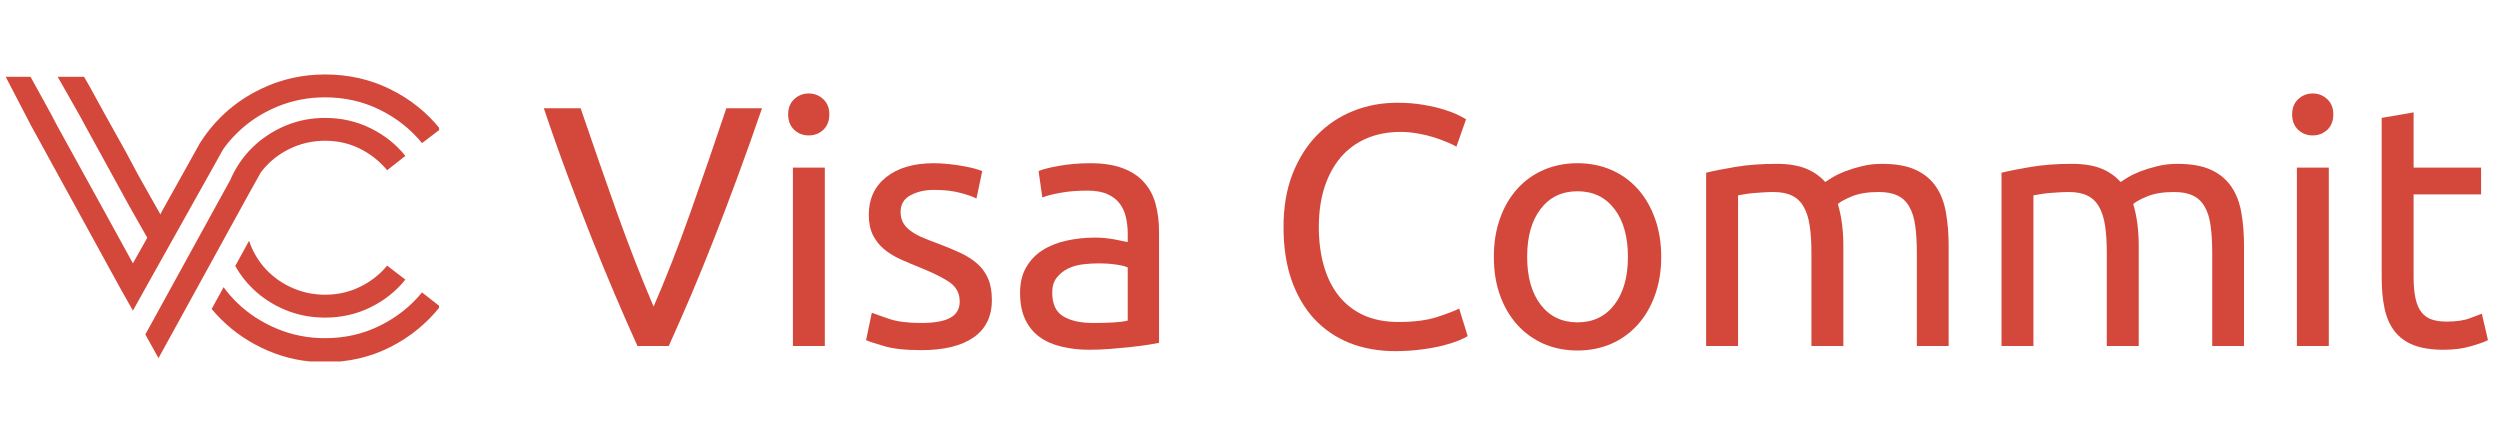
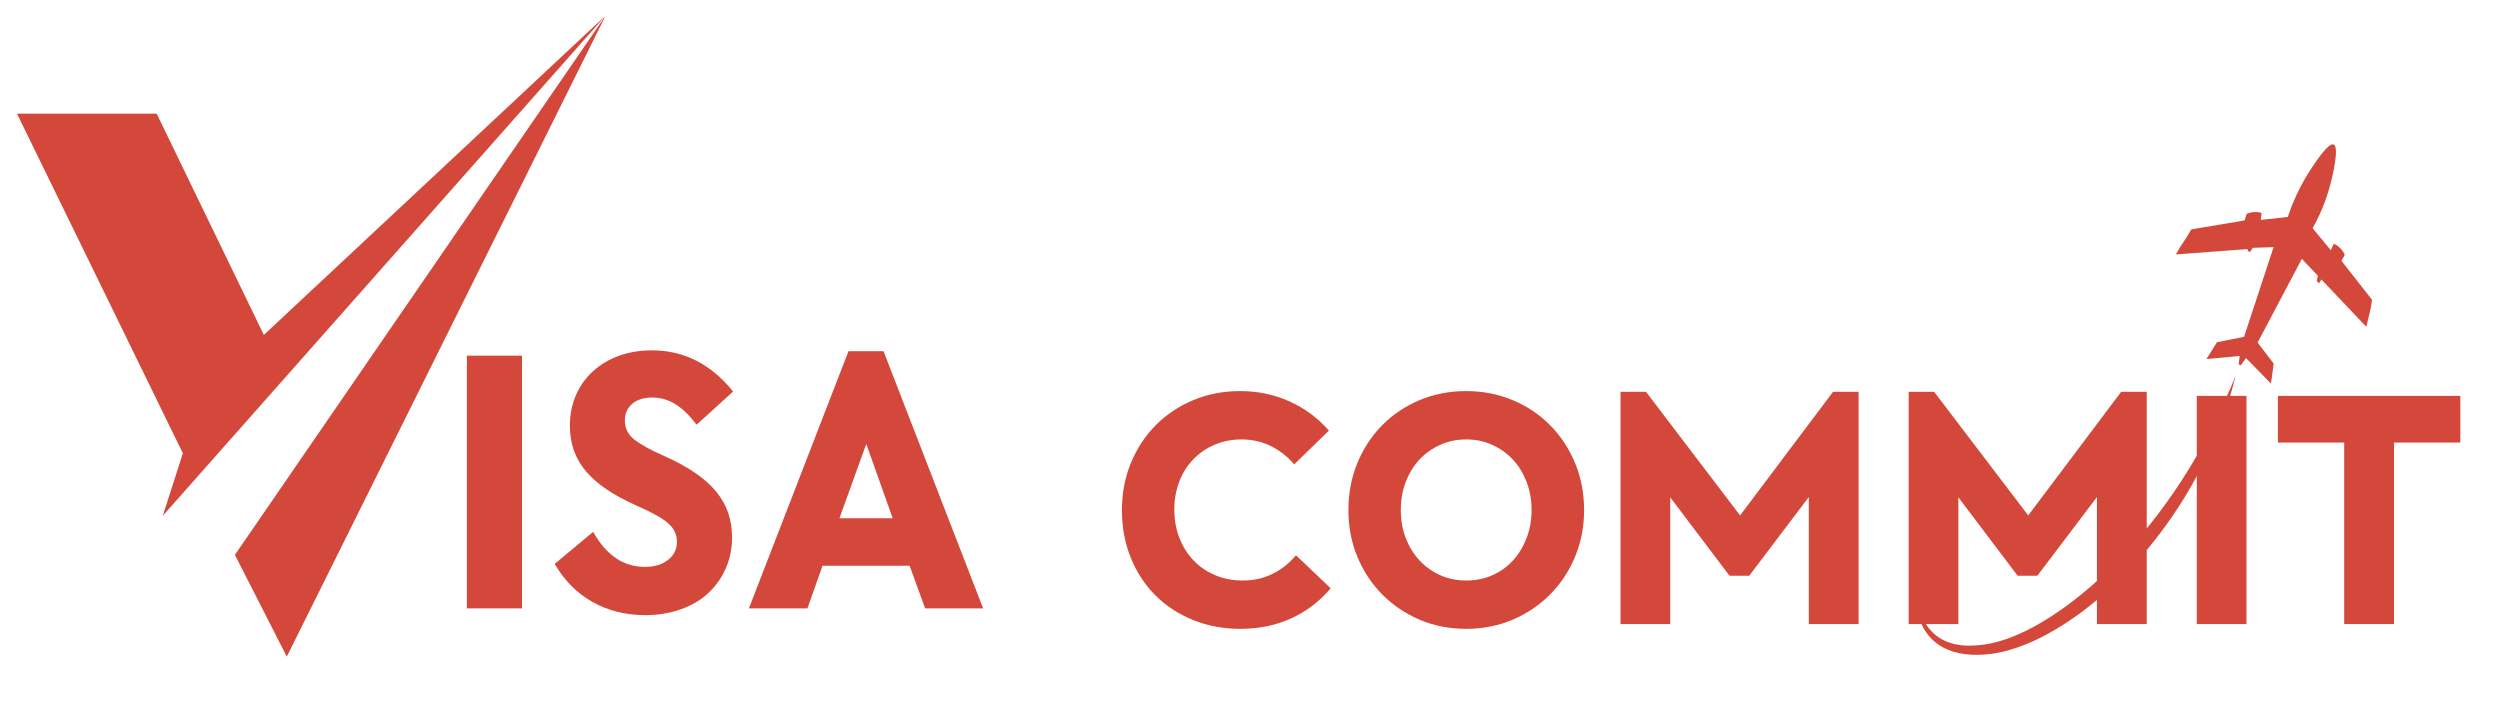
- <svg xmlns="http://www.w3.org/2000/svg" width="416" zoomAndPan="magnify" viewBox="0 0 312 54.75" height="73" preserveAspectRatio="xMidYMid meet" version="1.0">
+ <svg xmlns="http://www.w3.org/2000/svg" width="501" zoomAndPan="magnify" viewBox="0 0 375.75 108.75" height="145" preserveAspectRatio="xMidYMid meet" version="1.0">
  <defs>
    <g />
-     <clipPath id="ecd6223799">
-       <path d="M 0.711 9.293 L 54.797 9.293 L 54.797 45.109 L 0.711 45.109 Z M 0.711 9.293 " clip-rule="nonzero" />
+     <clipPath id="9b250f70ca">
+       <path d="M 2.551 2.316 L 90.848 2.316 L 90.848 78 L 2.551 78 Z M 2.551 2.316 " clip-rule="nonzero" />
+     </clipPath>
+     <clipPath id="894ce53947">
+       <path d="M 35 2.316 L 90.848 2.316 L 90.848 98.844 L 35 98.844 Z M 35 2.316 " clip-rule="nonzero" />
+     </clipPath>
+     <clipPath id="6dee536e70">
+       <path d="M 327 21 L 357 21 L 357 58 L 327 58 Z M 327 21 " clip-rule="nonzero" />
+     </clipPath>
+     <clipPath id="2d3d0a6ccd">
+       <path d="M 289.996 101.203 L 275.926 37.641 L 351.176 20.984 L 365.246 84.547 Z M 289.996 101.203 " clip-rule="nonzero" />
+     </clipPath>
+     <clipPath id="db3458460e">
+       <path d="M 365.484 84.496 L 351.418 20.934 L 276.164 37.59 L 290.234 101.152 Z M 365.484 84.496 " clip-rule="nonzero" />
+     </clipPath>
+     <clipPath id="a8e07a9a92">
+       <path d="M 287 56 L 337 56 L 337 99 L 287 99 Z M 287 56 " clip-rule="nonzero" />
+     </clipPath>
+     <clipPath id="a8fe92cfcb">
+       <path d="M 289.996 101.203 L 275.926 37.641 L 351.176 20.984 L 365.246 84.547 Z M 289.996 101.203 " clip-rule="nonzero" />
+     </clipPath>
+     <clipPath id="9d1d65b4aa">
+       <path d="M 365.484 84.496 L 351.418 20.934 L 276.164 37.59 L 290.234 101.152 Z M 365.484 84.496 " clip-rule="nonzero" />
    </clipPath>
  </defs>
-   <g clip-path="url(#ecd6223799)">
-     <path fill="#d4483b" d="M 54.945 16.117 L 54.895 16.164 L 52.668 17.859 C 51.25 16.117 49.492 14.73 47.395 13.695 C 45.297 12.664 43.023 12.148 40.57 12.148 C 39.566 12.148 38.594 12.234 37.645 12.41 C 36.578 12.609 35.543 12.914 34.543 13.332 C 34.184 13.484 33.832 13.648 33.488 13.82 C 32.035 14.547 30.742 15.469 29.609 16.578 C 28.957 17.211 28.371 17.895 27.852 18.629 L 26.211 21.562 L 22.281 28.582 L 18.234 35.812 L 16.586 38.766 L 15.137 36.203 L 3.906 15.73 L 0.711 9.582 L 3.809 9.582 L 6.422 14.324 L 7.102 15.633 L 13.344 26.957 L 16.586 32.863 L 18.379 29.668 L 16.152 25.746 L 10.391 15.246 L 10.055 14.617 L 7.199 9.582 L 10.488 9.582 L 11.215 10.84 L 12.91 13.938 L 15.715 18.973 L 17.266 21.875 L 20.023 26.766 L 20.121 26.523 L 23.973 19.617 L 24.332 18.973 L 24.941 17.875 C 25.703 16.66 26.598 15.551 27.621 14.543 C 28.867 13.324 30.27 12.301 31.832 11.469 C 32.355 11.188 32.895 10.934 33.453 10.699 C 34.156 10.402 34.871 10.156 35.598 9.953 C 36.848 9.609 38.137 9.398 39.469 9.324 C 39.832 9.305 40.199 9.293 40.57 9.293 C 43.508 9.293 46.215 9.906 48.699 11.133 C 51.184 12.359 53.266 14.02 54.945 16.117 Z M 31.52 36.008 C 32.68 37.137 34.035 38.023 35.586 38.668 C 37.133 39.316 38.793 39.637 40.57 39.637 C 42.602 39.637 44.492 39.211 46.234 38.355 C 47.977 37.5 49.426 36.348 50.59 34.895 L 48.312 33.152 C 47.41 34.25 46.289 35.129 44.949 35.789 C 43.609 36.449 42.148 36.781 40.57 36.781 C 39.215 36.781 37.934 36.531 36.723 36.031 C 35.512 35.531 34.457 34.848 33.551 33.977 C 32.648 33.105 31.938 32.09 31.422 30.926 C 31.293 30.637 31.184 30.344 31.086 30.047 L 29.359 33.191 C 29.941 34.238 30.664 35.176 31.52 36.008 Z M 54.895 38.234 L 52.668 36.492 C 51.25 38.234 49.492 39.621 47.395 40.652 C 45.297 41.688 43.023 42.203 40.57 42.203 C 38.441 42.203 36.434 41.809 34.547 41.016 C 32.656 40.227 31.012 39.152 29.609 37.797 C 28.98 37.191 28.414 36.539 27.906 35.84 L 26.414 38.559 C 26.793 39.016 27.199 39.457 27.625 39.879 C 29.285 41.523 31.23 42.824 33.457 43.773 C 35.684 44.727 38.055 45.203 40.57 45.203 C 43.508 45.203 46.219 44.574 48.703 43.316 C 51.188 42.059 53.266 40.363 54.945 38.234 Z M 46.23 15.996 C 44.488 15.141 42.602 14.715 40.57 14.715 C 38.898 14.715 37.328 15.008 35.859 15.594 C 35.766 15.629 35.676 15.668 35.586 15.703 C 34.035 16.367 32.68 17.262 31.52 18.391 C 30.938 18.957 30.414 19.574 29.957 20.242 C 29.504 20.898 29.113 21.605 28.785 22.359 C 28.773 22.383 28.766 22.402 28.758 22.426 L 25.18 28.93 L 23.113 32.691 L 18.137 41.742 L 19.781 44.695 L 24.594 35.945 L 26.25 32.93 L 28.039 29.676 L 30.77 24.707 L 31.277 23.793 L 32.566 21.488 C 32.863 21.094 33.191 20.723 33.555 20.375 C 34.457 19.504 35.512 18.82 36.723 18.316 C 37.934 17.816 39.215 17.566 40.57 17.566 C 42.152 17.566 43.602 17.898 44.926 18.559 C 46.25 19.223 47.379 20.117 48.316 21.246 L 50.59 19.453 C 49.426 18.004 47.973 16.852 46.23 15.996 Z M 46.23 15.996 " fill-opacity="1" fill-rule="nonzero" />
-   </g>
  <g fill="#d4483b" fill-opacity="1">
-     <g transform="translate(67.44588, 43.18144)">
+     <g transform="translate(65.92248, 91.43892)">
      <g>
-         <path d="M 27.656 -29.672 C 26.57 -26.523 25.535 -23.617 24.547 -20.953 C 23.566 -18.285 22.602 -15.754 21.656 -13.359 C 20.719 -10.961 19.785 -8.672 18.859 -6.484 C 17.93 -4.305 16.984 -2.145 16.016 0 L 12.109 0 C 11.141 -2.145 10.191 -4.305 9.266 -6.484 C 8.336 -8.672 7.395 -10.961 6.438 -13.359 C 5.488 -15.754 4.516 -18.285 3.516 -20.953 C 2.516 -23.617 1.484 -26.523 0.422 -29.672 L 5.016 -29.672 C 6.555 -25.16 8.066 -20.82 9.547 -16.656 C 11.035 -12.488 12.562 -8.578 14.125 -4.922 C 15.695 -8.547 17.223 -12.445 18.703 -16.625 C 20.191 -20.812 21.691 -25.16 23.203 -29.672 Z M 27.656 -29.672 " />
+         <path d="M 4.25 -37.984 L 12.531 -37.984 L 12.531 0 L 4.25 0 Z M 4.25 -37.984 " />
      </g>
    </g>
  </g>
  <g fill="#d4483b" fill-opacity="1">
-     <g transform="translate(95.53201, 43.18144)">
+     <g transform="translate(82.52784, 91.43892)">
      <g>
-         <path d="M 7.406 0 L 3.422 0 L 3.422 -22.266 L 7.406 -22.266 Z M 5.391 -26.281 C 4.68 -26.281 4.078 -26.516 3.578 -26.984 C 3.078 -27.461 2.828 -28.102 2.828 -28.906 C 2.828 -29.695 3.078 -30.328 3.578 -30.797 C 4.078 -31.273 4.68 -31.516 5.391 -31.516 C 6.109 -31.516 6.719 -31.273 7.219 -30.797 C 7.719 -30.328 7.969 -29.695 7.969 -28.906 C 7.969 -28.102 7.719 -27.461 7.219 -26.984 C 6.719 -26.516 6.109 -26.281 5.391 -26.281 Z M 5.391 -26.281 " />
+         <path d="M 14.453 1.016 C 11.504 1.016 8.859 0.352 6.516 -0.969 C 4.172 -2.289 2.281 -4.195 0.844 -6.688 L 6.625 -11.5 C 8.594 -7.988 11.188 -6.234 14.406 -6.234 C 15.832 -6.234 16.988 -6.582 17.875 -7.281 C 18.77 -7.977 19.219 -8.895 19.219 -10.031 C 19.219 -11.094 18.781 -12.008 17.906 -12.781 C 17.039 -13.551 15.473 -14.43 13.203 -15.422 C 9.691 -16.973 7.133 -18.703 5.531 -20.609 C 3.926 -22.516 3.125 -24.789 3.125 -27.438 C 3.125 -29.102 3.426 -30.633 4.031 -32.031 C 4.633 -33.426 5.484 -34.625 6.578 -35.625 C 7.672 -36.625 8.973 -37.398 10.484 -37.953 C 11.992 -38.504 13.656 -38.781 15.469 -38.781 C 20.27 -38.781 24.332 -36.719 27.656 -32.594 L 22.172 -27.609 C 21.109 -29.004 20.047 -30.031 18.984 -30.688 C 17.93 -31.352 16.758 -31.688 15.469 -31.688 C 14.227 -31.688 13.238 -31.375 12.5 -30.75 C 11.758 -30.125 11.391 -29.285 11.391 -28.234 C 11.391 -27.055 11.879 -26.086 12.859 -25.328 C 13.848 -24.578 15.328 -23.77 17.297 -22.906 C 20.879 -21.312 23.473 -19.539 25.078 -17.594 C 26.691 -15.656 27.5 -13.363 27.5 -10.719 C 27.5 -8.977 27.176 -7.391 26.531 -5.953 C 25.883 -4.516 24.992 -3.273 23.859 -2.234 C 22.734 -1.203 21.363 -0.406 19.75 0.156 C 18.145 0.727 16.379 1.016 14.453 1.016 Z M 14.453 1.016 " />
      </g>
    </g>
  </g>
  <g fill="#d4483b" fill-opacity="1">
-     <g transform="translate(106.364, 43.18144)">
+     <g transform="translate(111.9981, 91.43892)">
      <g>
-         <path d="M 8.609 -2.875 C 10.234 -2.875 11.438 -3.086 12.219 -3.516 C 13.008 -3.941 13.406 -4.625 13.406 -5.562 C 13.406 -6.531 13.02 -7.301 12.25 -7.875 C 11.477 -8.445 10.207 -9.086 8.438 -9.797 C 7.582 -10.141 6.758 -10.488 5.969 -10.844 C 5.188 -11.207 4.508 -11.629 3.938 -12.109 C 3.363 -12.598 2.906 -13.188 2.562 -13.875 C 2.227 -14.562 2.062 -15.398 2.062 -16.391 C 2.062 -18.359 2.785 -19.922 4.234 -21.078 C 5.691 -22.234 7.676 -22.812 10.188 -22.812 C 10.812 -22.812 11.438 -22.773 12.062 -22.703 C 12.695 -22.641 13.285 -22.555 13.828 -22.453 C 14.367 -22.359 14.848 -22.254 15.266 -22.141 C 15.68 -22.023 16 -21.922 16.219 -21.828 L 15.5 -18.406 C 15.07 -18.633 14.398 -18.867 13.484 -19.109 C 12.566 -19.359 11.469 -19.484 10.188 -19.484 C 9.07 -19.484 8.098 -19.258 7.266 -18.812 C 6.441 -18.375 6.031 -17.68 6.031 -16.734 C 6.031 -16.254 6.125 -15.828 6.312 -15.453 C 6.5 -15.086 6.785 -14.754 7.172 -14.453 C 7.555 -14.148 8.035 -13.867 8.609 -13.609 C 9.18 -13.359 9.863 -13.086 10.656 -12.797 C 11.719 -12.398 12.66 -12.008 13.484 -11.625 C 14.316 -11.238 15.023 -10.785 15.609 -10.266 C 16.191 -9.754 16.641 -9.133 16.953 -8.406 C 17.266 -7.688 17.422 -6.797 17.422 -5.734 C 17.422 -3.68 16.656 -2.125 15.125 -1.062 C 13.602 -0.008 11.43 0.516 8.609 0.516 C 6.641 0.516 5.098 0.348 3.984 0.016 C 2.867 -0.305 2.113 -0.555 1.719 -0.734 L 2.438 -4.156 C 2.895 -3.977 3.625 -3.719 4.625 -3.375 C 5.625 -3.039 6.953 -2.875 8.609 -2.875 Z M 8.609 -2.875 " />
+         <path d="M 15.531 -38.656 L 20.797 -38.656 L 35.766 0 L 27.047 0 L 24.719 -6.406 L 11.625 -6.406 L 9.359 0 L 0.562 0 Z M 22.172 -13.547 L 18.203 -24.719 L 14.172 -13.547 Z M 22.172 -13.547 " />
+       </g>
+     </g>
+   </g>
+   <g clip-path="url(#9b250f70ca)">
+     <path fill="#d4483b" d="M 2.555 17.086 L 27.484 68.125 L 24.469 77.523 L 91.043 2.316 L 39.656 50.34 L 23.551 17.086 Z M 2.555 17.086 " fill-opacity="1" fill-rule="evenodd" />
+   </g>
+   <g clip-path="url(#894ce53947)">
+     <path fill="#d4483b" d="M 91.043 2.316 L 35.305 83.398 L 43.105 98.691 Z M 91.043 2.316 " fill-opacity="1" fill-rule="evenodd" />
+   </g>
+   <g fill="#d4483b" fill-opacity="1">
+     <g transform="translate(166.8299, 93.79628)">
+       <g>
+         <path d="M 19.609 0.719 C 17.047 0.719 14.672 0.273 12.484 -0.609 C 10.305 -1.492 8.422 -2.727 6.828 -4.312 C 5.242 -5.906 4.008 -7.789 3.125 -9.969 C 2.238 -12.156 1.797 -14.531 1.797 -17.094 C 1.797 -19.656 2.242 -22.023 3.141 -24.203 C 4.047 -26.391 5.289 -28.285 6.875 -29.891 C 8.469 -31.492 10.348 -32.75 12.516 -33.656 C 14.68 -34.562 17.023 -35.016 19.547 -35.016 C 22.211 -35.016 24.688 -34.5 26.969 -33.469 C 29.258 -32.445 31.238 -30.984 32.906 -29.078 L 27.688 -24 C 26.695 -25.164 25.531 -26.082 24.188 -26.75 C 22.844 -27.414 21.367 -27.75 19.766 -27.75 C 18.297 -27.75 16.945 -27.484 15.719 -26.953 C 14.488 -26.422 13.422 -25.688 12.516 -24.75 C 11.609 -23.812 10.906 -22.691 10.406 -21.391 C 9.914 -20.098 9.672 -18.703 9.672 -17.203 C 9.672 -15.66 9.926 -14.238 10.438 -12.938 C 10.945 -11.645 11.656 -10.52 12.562 -9.562 C 13.469 -8.613 14.551 -7.875 15.812 -7.344 C 17.07 -6.812 18.457 -6.547 19.969 -6.547 C 21.602 -6.547 23.102 -6.883 24.469 -7.562 C 25.832 -8.25 26.992 -9.176 27.953 -10.344 L 33.172 -5.375 C 31.535 -3.426 29.562 -1.922 27.25 -0.859 C 24.945 0.191 22.398 0.719 19.609 0.719 Z M 19.609 0.719 " />
      </g>
    </g>
  </g>
  <g fill="#d4483b" fill-opacity="1">
-     <g transform="translate(125.4591, 43.18144)">
+     <g transform="translate(200.8708, 93.79628)">
      <g>
-         <path d="M 10.953 -2.875 C 11.898 -2.875 12.738 -2.895 13.469 -2.938 C 14.195 -2.977 14.801 -3.055 15.281 -3.172 L 15.281 -9.797 C 15 -9.941 14.535 -10.062 13.891 -10.156 C 13.242 -10.258 12.469 -10.312 11.562 -10.312 C 10.957 -10.312 10.316 -10.27 9.641 -10.188 C 8.973 -10.102 8.363 -9.926 7.812 -9.656 C 7.258 -9.383 6.797 -9.008 6.422 -8.531 C 6.047 -8.062 5.859 -7.441 5.859 -6.672 C 5.859 -5.242 6.316 -4.254 7.234 -3.703 C 8.148 -3.148 9.391 -2.875 10.953 -2.875 Z M 10.625 -22.812 C 12.219 -22.812 13.562 -22.602 14.656 -22.188 C 15.758 -21.781 16.645 -21.195 17.312 -20.438 C 17.988 -19.688 18.469 -18.789 18.75 -17.75 C 19.039 -16.707 19.188 -15.555 19.188 -14.297 L 19.188 -0.391 C 18.844 -0.328 18.363 -0.242 17.75 -0.141 C 17.133 -0.047 16.441 0.039 15.672 0.125 C 14.898 0.207 14.062 0.285 13.156 0.359 C 12.258 0.43 11.367 0.469 10.484 0.469 C 9.234 0.469 8.078 0.336 7.016 0.078 C 5.961 -0.172 5.051 -0.57 4.281 -1.125 C 3.508 -1.688 2.91 -2.422 2.484 -3.328 C 2.055 -4.242 1.844 -5.348 1.844 -6.641 C 1.844 -7.867 2.094 -8.922 2.594 -9.797 C 3.094 -10.68 3.77 -11.395 4.625 -11.938 C 5.477 -12.488 6.473 -12.891 7.609 -13.141 C 8.754 -13.398 9.957 -13.531 11.219 -13.531 C 11.613 -13.531 12.023 -13.508 12.453 -13.469 C 12.879 -13.426 13.285 -13.367 13.672 -13.297 C 14.055 -13.223 14.391 -13.156 14.672 -13.094 C 14.961 -13.039 15.164 -13 15.281 -12.969 L 15.281 -14.078 C 15.281 -14.734 15.207 -15.383 15.062 -16.031 C 14.926 -16.676 14.672 -17.25 14.297 -17.75 C 13.93 -18.25 13.426 -18.645 12.781 -18.938 C 12.133 -19.238 11.301 -19.391 10.281 -19.391 C 8.969 -19.391 7.816 -19.297 6.828 -19.109 C 5.848 -18.93 5.113 -18.738 4.625 -18.531 L 4.156 -21.828 C 4.664 -22.055 5.52 -22.273 6.719 -22.484 C 7.914 -22.703 9.219 -22.812 10.625 -22.812 Z M 10.625 -22.812 " />
+         <path d="M 19.5 0.719 C 16.977 0.719 14.641 0.258 12.484 -0.656 C 10.336 -1.582 8.469 -2.848 6.875 -4.453 C 5.289 -6.055 4.047 -7.941 3.141 -10.109 C 2.242 -12.273 1.797 -14.617 1.797 -17.141 C 1.797 -19.672 2.242 -22.023 3.141 -24.203 C 4.047 -26.391 5.289 -28.285 6.875 -29.891 C 8.469 -31.492 10.336 -32.75 12.484 -33.656 C 14.641 -34.562 16.977 -35.016 19.5 -35.016 C 21.988 -35.016 24.316 -34.562 26.484 -33.656 C 28.648 -32.75 30.523 -31.492 32.109 -29.891 C 33.703 -28.285 34.953 -26.391 35.859 -24.203 C 36.766 -22.023 37.219 -19.672 37.219 -17.141 C 37.219 -14.617 36.766 -12.273 35.859 -10.109 C 34.953 -7.941 33.703 -6.055 32.109 -4.453 C 30.523 -2.848 28.648 -1.582 26.484 -0.656 C 24.316 0.258 21.988 0.719 19.5 0.719 Z M 19.5 -6.547 C 20.938 -6.547 22.25 -6.812 23.438 -7.344 C 24.633 -7.875 25.664 -8.613 26.531 -9.562 C 27.406 -10.52 28.086 -11.645 28.578 -12.938 C 29.078 -14.238 29.328 -15.641 29.328 -17.141 C 29.328 -18.648 29.078 -20.051 28.578 -21.344 C 28.086 -22.645 27.406 -23.766 26.531 -24.703 C 25.664 -25.641 24.633 -26.379 23.438 -26.922 C 22.25 -27.473 20.938 -27.75 19.5 -27.75 C 18.07 -27.75 16.758 -27.473 15.562 -26.922 C 14.363 -26.379 13.328 -25.641 12.453 -24.703 C 11.586 -23.766 10.906 -22.645 10.406 -21.344 C 9.914 -20.051 9.672 -18.648 9.672 -17.141 C 9.672 -15.641 9.914 -14.238 10.406 -12.938 C 10.906 -11.645 11.586 -10.531 12.453 -9.594 C 13.328 -8.656 14.363 -7.91 15.562 -7.359 C 16.758 -6.816 18.07 -6.547 19.5 -6.547 Z M 19.5 -6.547 " />
      </g>
    </g>
  </g>
  <g fill="#d4483b" fill-opacity="1">
-     <g transform="translate(147.8082, 43.18144)">
-       <g />
-     </g>
-   </g>
-   <g fill="#d4483b" fill-opacity="1">
-     <g transform="translate(157.6982, 43.18144)">
+     <g transform="translate(239.7235, 93.79628)">
      <g>
-         <path d="M 16.438 0.641 C 14.352 0.641 12.453 0.301 10.734 -0.375 C 9.023 -1.062 7.555 -2.062 6.328 -3.375 C 5.109 -4.695 4.16 -6.316 3.484 -8.234 C 2.816 -10.16 2.484 -12.367 2.484 -14.859 C 2.484 -17.336 2.859 -19.539 3.609 -21.469 C 4.367 -23.395 5.391 -25.016 6.672 -26.328 C 7.961 -27.641 9.461 -28.641 11.172 -29.328 C 12.891 -30.016 14.719 -30.359 16.656 -30.359 C 17.883 -30.359 18.988 -30.27 19.969 -30.094 C 20.957 -29.926 21.812 -29.727 22.531 -29.5 C 23.258 -29.27 23.852 -29.039 24.312 -28.812 C 24.77 -28.582 25.086 -28.41 25.266 -28.297 L 24.062 -24.875 C 23.801 -25.039 23.426 -25.223 22.938 -25.422 C 22.457 -25.629 21.91 -25.832 21.297 -26.031 C 20.68 -26.227 20.008 -26.391 19.281 -26.516 C 18.562 -26.648 17.828 -26.719 17.078 -26.719 C 15.516 -26.719 14.102 -26.445 12.844 -25.906 C 11.582 -25.363 10.508 -24.578 9.625 -23.547 C 8.75 -22.516 8.07 -21.266 7.594 -19.797 C 7.125 -18.328 6.891 -16.68 6.891 -14.859 C 6.891 -13.086 7.098 -11.473 7.516 -10.016 C 7.93 -8.555 8.551 -7.305 9.375 -6.266 C 10.207 -5.223 11.242 -4.414 12.484 -3.844 C 13.723 -3.281 15.172 -3 16.828 -3 C 18.734 -3 20.316 -3.195 21.578 -3.594 C 22.836 -4 23.781 -4.359 24.406 -4.672 L 25.469 -1.234 C 25.27 -1.098 24.91 -0.922 24.391 -0.703 C 23.879 -0.492 23.238 -0.285 22.469 -0.078 C 21.707 0.117 20.812 0.285 19.781 0.422 C 18.75 0.566 17.633 0.641 16.438 0.641 Z M 16.438 0.641 " />
+         <path d="M 3.844 -34.906 L 7.672 -34.906 L 21.812 -16.328 L 35.781 -34.906 L 39.625 -34.906 L 39.625 0 L 32.141 0 L 32.141 -19.094 L 23.188 -7.266 L 20.219 -7.266 L 11.312 -19.047 L 11.312 0 L 3.844 0 Z M 3.844 -34.906 " />
      </g>
    </g>
  </g>
  <g fill="#d4483b" fill-opacity="1">
-     <g transform="translate(184.2431, 43.18144)">
+     <g transform="translate(283.0297, 93.79628)">
      <g>
-         <path d="M 23.078 -11.125 C 23.078 -9.363 22.816 -7.77 22.297 -6.344 C 21.785 -4.914 21.066 -3.688 20.141 -2.656 C 19.211 -1.625 18.109 -0.828 16.828 -0.266 C 15.547 0.285 14.145 0.562 12.625 0.562 C 11.113 0.562 9.711 0.285 8.422 -0.266 C 7.141 -0.828 6.035 -1.625 5.109 -2.656 C 4.18 -3.688 3.461 -4.914 2.953 -6.344 C 2.441 -7.77 2.188 -9.363 2.188 -11.125 C 2.188 -12.875 2.441 -14.469 2.953 -15.906 C 3.461 -17.344 4.18 -18.578 5.109 -19.609 C 6.035 -20.641 7.141 -21.43 8.422 -21.984 C 9.711 -22.535 11.113 -22.812 12.625 -22.812 C 14.145 -22.812 15.547 -22.535 16.828 -21.984 C 18.109 -21.43 19.211 -20.641 20.141 -19.609 C 21.066 -18.578 21.785 -17.344 22.297 -15.906 C 22.816 -14.469 23.078 -12.875 23.078 -11.125 Z M 18.922 -11.125 C 18.922 -13.645 18.359 -15.641 17.234 -17.109 C 16.109 -18.578 14.57 -19.312 12.625 -19.312 C 10.688 -19.312 9.156 -18.578 8.031 -17.109 C 6.906 -15.641 6.344 -13.645 6.344 -11.125 C 6.344 -8.613 6.906 -6.625 8.031 -5.156 C 9.156 -3.688 10.688 -2.953 12.625 -2.953 C 14.57 -2.953 16.109 -3.688 17.234 -5.156 C 18.359 -6.625 18.922 -8.613 18.922 -11.125 Z M 18.922 -11.125 " />
+         <path d="M 3.844 -34.906 L 7.672 -34.906 L 21.812 -16.328 L 35.781 -34.906 L 39.625 -34.906 L 39.625 0 L 32.141 0 L 32.141 -19.094 L 23.188 -7.266 L 20.219 -7.266 L 11.312 -19.047 L 11.312 0 L 3.844 0 Z M 3.844 -34.906 " />
      </g>
    </g>
  </g>
  <g fill="#d4483b" fill-opacity="1">
-     <g transform="translate(209.5034, 43.18144)">
+     <g transform="translate(326.3359, 93.79628)">
      <g>
-         <path d="M 3.422 -21.625 C 4.336 -21.852 5.547 -22.094 7.047 -22.344 C 8.547 -22.602 10.281 -22.734 12.25 -22.734 C 13.676 -22.734 14.875 -22.539 15.844 -22.156 C 16.812 -21.77 17.625 -21.207 18.281 -20.469 C 18.477 -20.602 18.789 -20.801 19.219 -21.062 C 19.645 -21.32 20.172 -21.57 20.797 -21.812 C 21.43 -22.051 22.133 -22.266 22.906 -22.453 C 23.676 -22.641 24.504 -22.734 25.391 -22.734 C 27.098 -22.734 28.492 -22.484 29.578 -21.984 C 30.66 -21.484 31.508 -20.773 32.125 -19.859 C 32.738 -18.953 33.148 -17.867 33.359 -16.609 C 33.578 -15.359 33.688 -13.988 33.688 -12.5 L 33.688 0 L 29.719 0 L 29.719 -11.641 C 29.719 -12.953 29.648 -14.078 29.516 -15.016 C 29.391 -15.961 29.145 -16.75 28.781 -17.375 C 28.426 -18.008 27.941 -18.473 27.328 -18.766 C 26.723 -19.066 25.93 -19.219 24.953 -19.219 C 23.617 -19.219 22.516 -19.039 21.641 -18.688 C 20.773 -18.332 20.18 -18.008 19.859 -17.719 C 20.086 -16.977 20.258 -16.164 20.375 -15.281 C 20.488 -14.395 20.547 -13.469 20.547 -12.5 L 20.547 0 L 16.562 0 L 16.562 -11.641 C 16.562 -12.953 16.488 -14.078 16.344 -15.016 C 16.207 -15.961 15.957 -16.75 15.594 -17.375 C 15.238 -18.008 14.754 -18.473 14.141 -18.766 C 13.535 -19.066 12.758 -19.219 11.812 -19.219 C 11.414 -19.219 10.988 -19.203 10.531 -19.172 C 10.07 -19.148 9.633 -19.117 9.219 -19.078 C 8.812 -19.035 8.438 -18.984 8.094 -18.922 C 7.75 -18.867 7.52 -18.828 7.406 -18.797 L 7.406 0 L 3.422 0 Z M 3.422 -21.625 " />
+         <path d="M 3.844 -34.297 L 11.312 -34.297 L 11.312 0 L 3.844 0 Z M 3.844 -34.297 " />
      </g>
    </g>
  </g>
  <g fill="#d4483b" fill-opacity="1">
-     <g transform="translate(246.3665, 43.18144)">
+     <g transform="translate(341.3343, 93.79628)">
      <g>
-         <path d="M 3.422 -21.625 C 4.336 -21.852 5.547 -22.094 7.047 -22.344 C 8.547 -22.602 10.281 -22.734 12.25 -22.734 C 13.676 -22.734 14.875 -22.539 15.844 -22.156 C 16.812 -21.77 17.625 -21.207 18.281 -20.469 C 18.477 -20.602 18.789 -20.801 19.219 -21.062 C 19.645 -21.32 20.172 -21.57 20.797 -21.812 C 21.43 -22.051 22.133 -22.266 22.906 -22.453 C 23.676 -22.641 24.504 -22.734 25.391 -22.734 C 27.098 -22.734 28.492 -22.484 29.578 -21.984 C 30.66 -21.484 31.508 -20.773 32.125 -19.859 C 32.738 -18.953 33.148 -17.867 33.359 -16.609 C 33.578 -15.359 33.688 -13.988 33.688 -12.5 L 33.688 0 L 29.719 0 L 29.719 -11.641 C 29.719 -12.953 29.648 -14.078 29.516 -15.016 C 29.391 -15.961 29.145 -16.75 28.781 -17.375 C 28.426 -18.008 27.941 -18.473 27.328 -18.766 C 26.723 -19.066 25.93 -19.219 24.953 -19.219 C 23.617 -19.219 22.516 -19.039 21.641 -18.688 C 20.773 -18.332 20.18 -18.008 19.859 -17.719 C 20.086 -16.977 20.258 -16.164 20.375 -15.281 C 20.488 -14.395 20.547 -13.469 20.547 -12.5 L 20.547 0 L 16.562 0 L 16.562 -11.641 C 16.562 -12.953 16.488 -14.078 16.344 -15.016 C 16.207 -15.961 15.957 -16.75 15.594 -17.375 C 15.238 -18.008 14.754 -18.473 14.141 -18.766 C 13.535 -19.066 12.758 -19.219 11.812 -19.219 C 11.414 -19.219 10.988 -19.203 10.531 -19.172 C 10.07 -19.148 9.633 -19.117 9.219 -19.078 C 8.812 -19.035 8.438 -18.984 8.094 -18.922 C 7.75 -18.867 7.52 -18.828 7.406 -18.797 L 7.406 0 L 3.422 0 Z M 3.422 -21.625 " />
+         <path d="M 11 -27.281 L 1.031 -27.281 L 1.031 -34.297 L 28.453 -34.297 L 28.453 -27.281 L 18.484 -27.281 L 18.484 0 L 11 0 Z M 11 -27.281 " />
      </g>
    </g>
  </g>
-   <g fill="#d4483b" fill-opacity="1">
-     <g transform="translate(283.2295, 43.18144)">
-       <g>
-         <path d="M 7.406 0 L 3.422 0 L 3.422 -22.266 L 7.406 -22.266 Z M 5.391 -26.281 C 4.68 -26.281 4.078 -26.516 3.578 -26.984 C 3.078 -27.461 2.828 -28.102 2.828 -28.906 C 2.828 -29.695 3.078 -30.328 3.578 -30.797 C 4.078 -31.273 4.68 -31.516 5.391 -31.516 C 6.109 -31.516 6.719 -31.273 7.219 -30.797 C 7.719 -30.328 7.969 -29.695 7.969 -28.906 C 7.969 -28.102 7.719 -27.461 7.219 -26.984 C 6.719 -26.516 6.109 -26.281 5.391 -26.281 Z M 5.391 -26.281 " />
+   <g clip-path="url(#6dee536e70)">
+     <g clip-path="url(#2d3d0a6ccd)">
+       <g clip-path="url(#db3458460e)">
+         <path fill="#d4483b" d="M 350.746 21.715 C 351.676 22.102 350.473 26.859 350.328 27.43 C 349.586 30.375 348.488 32.695 347.59 34.305 C 348.5 35.402 349.406 36.504 350.316 37.602 C 350.469 37.277 350.621 36.953 350.773 36.625 C 351.012 36.738 351.355 36.93 351.691 37.254 C 352.09 37.637 352.309 38.039 352.426 38.301 C 352.258 38.602 352.09 38.902 351.922 39.203 C 353.453 41.152 354.98 43.098 356.508 45.047 C 356.512 45.059 356.516 45.07 356.52 45.078 C 356.367 46.449 355.965 47.773 355.652 49.113 C 353.402 46.746 351.156 44.375 348.91 42.008 L 348.562 42.586 C 348.441 42.465 348.316 42.348 348.195 42.227 C 348.258 41.969 348.316 41.707 348.379 41.449 C 347.574 40.602 346.77 39.754 345.969 38.906 L 339.32 51.488 C 340.129 52.543 340.934 53.598 341.738 54.656 C 341.602 55.652 341.461 56.652 341.324 57.648 L 337.574 53.82 C 337.312 54.18 337.051 54.543 336.789 54.906 C 336.684 54.859 336.574 54.812 336.465 54.766 C 336.52 54.344 336.57 53.922 336.625 53.5 C 334.961 53.656 333.293 53.812 331.629 53.969 C 332.152 53.129 332.68 52.285 333.203 51.445 C 334.562 51.172 335.922 50.895 337.285 50.621 L 341.719 37.145 L 338.582 37.246 L 338.23 37.816 L 337.914 37.805 C 337.871 37.684 337.832 37.559 337.793 37.438 C 334.203 37.707 330.617 37.973 327.027 38.242 C 327.273 37.793 327.488 37.434 327.641 37.191 C 328.145 36.406 328.688 35.641 329.148 34.828 C 329.215 34.715 329.277 34.598 329.34 34.48 C 332.016 34.031 334.691 33.578 337.367 33.129 C 337.473 32.797 337.574 32.465 337.676 32.137 C 337.934 32.023 338.355 31.883 338.891 31.867 C 339.324 31.855 339.68 31.93 339.922 32 C 339.879 32.352 339.836 32.703 339.793 33.051 C 341.148 32.902 342.504 32.754 343.859 32.605 C 344.504 30.66 345.578 28.043 347.43 25.258 C 348.207 24.094 350 21.402 350.746 21.715 Z M 350.746 21.715 " fill-opacity="1" fill-rule="nonzero" />
      </g>
    </g>
  </g>
-   <g fill="#d4483b" fill-opacity="1">
-     <g transform="translate(294.0615, 43.18144)">
-       <g>
-         <path d="M 7.156 -22.266 L 15.578 -22.266 L 15.578 -18.922 L 7.156 -18.922 L 7.156 -8.641 C 7.156 -7.535 7.238 -6.617 7.406 -5.891 C 7.57 -5.16 7.828 -4.586 8.172 -4.172 C 8.516 -3.754 8.941 -3.461 9.453 -3.297 C 9.973 -3.129 10.578 -3.047 11.266 -3.047 C 12.461 -3.047 13.422 -3.18 14.141 -3.453 C 14.867 -3.723 15.379 -3.914 15.672 -4.031 L 16.438 -0.734 C 16.039 -0.523 15.344 -0.273 14.344 0.016 C 13.344 0.316 12.203 0.469 10.922 0.469 C 9.398 0.469 8.145 0.273 7.156 -0.109 C 6.176 -0.492 5.383 -1.07 4.781 -1.844 C 4.188 -2.613 3.77 -3.562 3.531 -4.688 C 3.289 -5.812 3.172 -7.117 3.172 -8.609 L 3.172 -28.469 L 7.156 -29.156 Z M 7.156 -22.266 " />
+   <g clip-path="url(#a8e07a9a92)">
+     <g clip-path="url(#a8fe92cfcb)">
+       <g clip-path="url(#9d1d65b4aa)">
+         <path fill="#d4483b" d="M 312.297 92.414 C 308.086 95.438 302.492 98.438 297.195 98.418 C 294.816 98.457 292.242 97.879 290.48 96.176 C 288.742 94.539 287.984 92.113 287.988 89.781 C 288.445 92.73 289.961 95.527 292.895 96.551 C 294.254 97.043 295.719 97.105 297.148 96.996 C 302.633 96.641 308.625 92.75 312.816 89.348 C 317.168 85.801 321.02 81.66 324.414 77.188 C 327.488 73.137 330.168 68.809 332.477 64.266 C 333.77 61.734 334.934 59.125 336.012 56.492 C 332.625 70.398 323.902 83.965 312.297 92.414 Z M 312.297 92.414 " fill-opacity="1" fill-rule="nonzero" />
      </g>
    </g>
  </g>
</svg>
